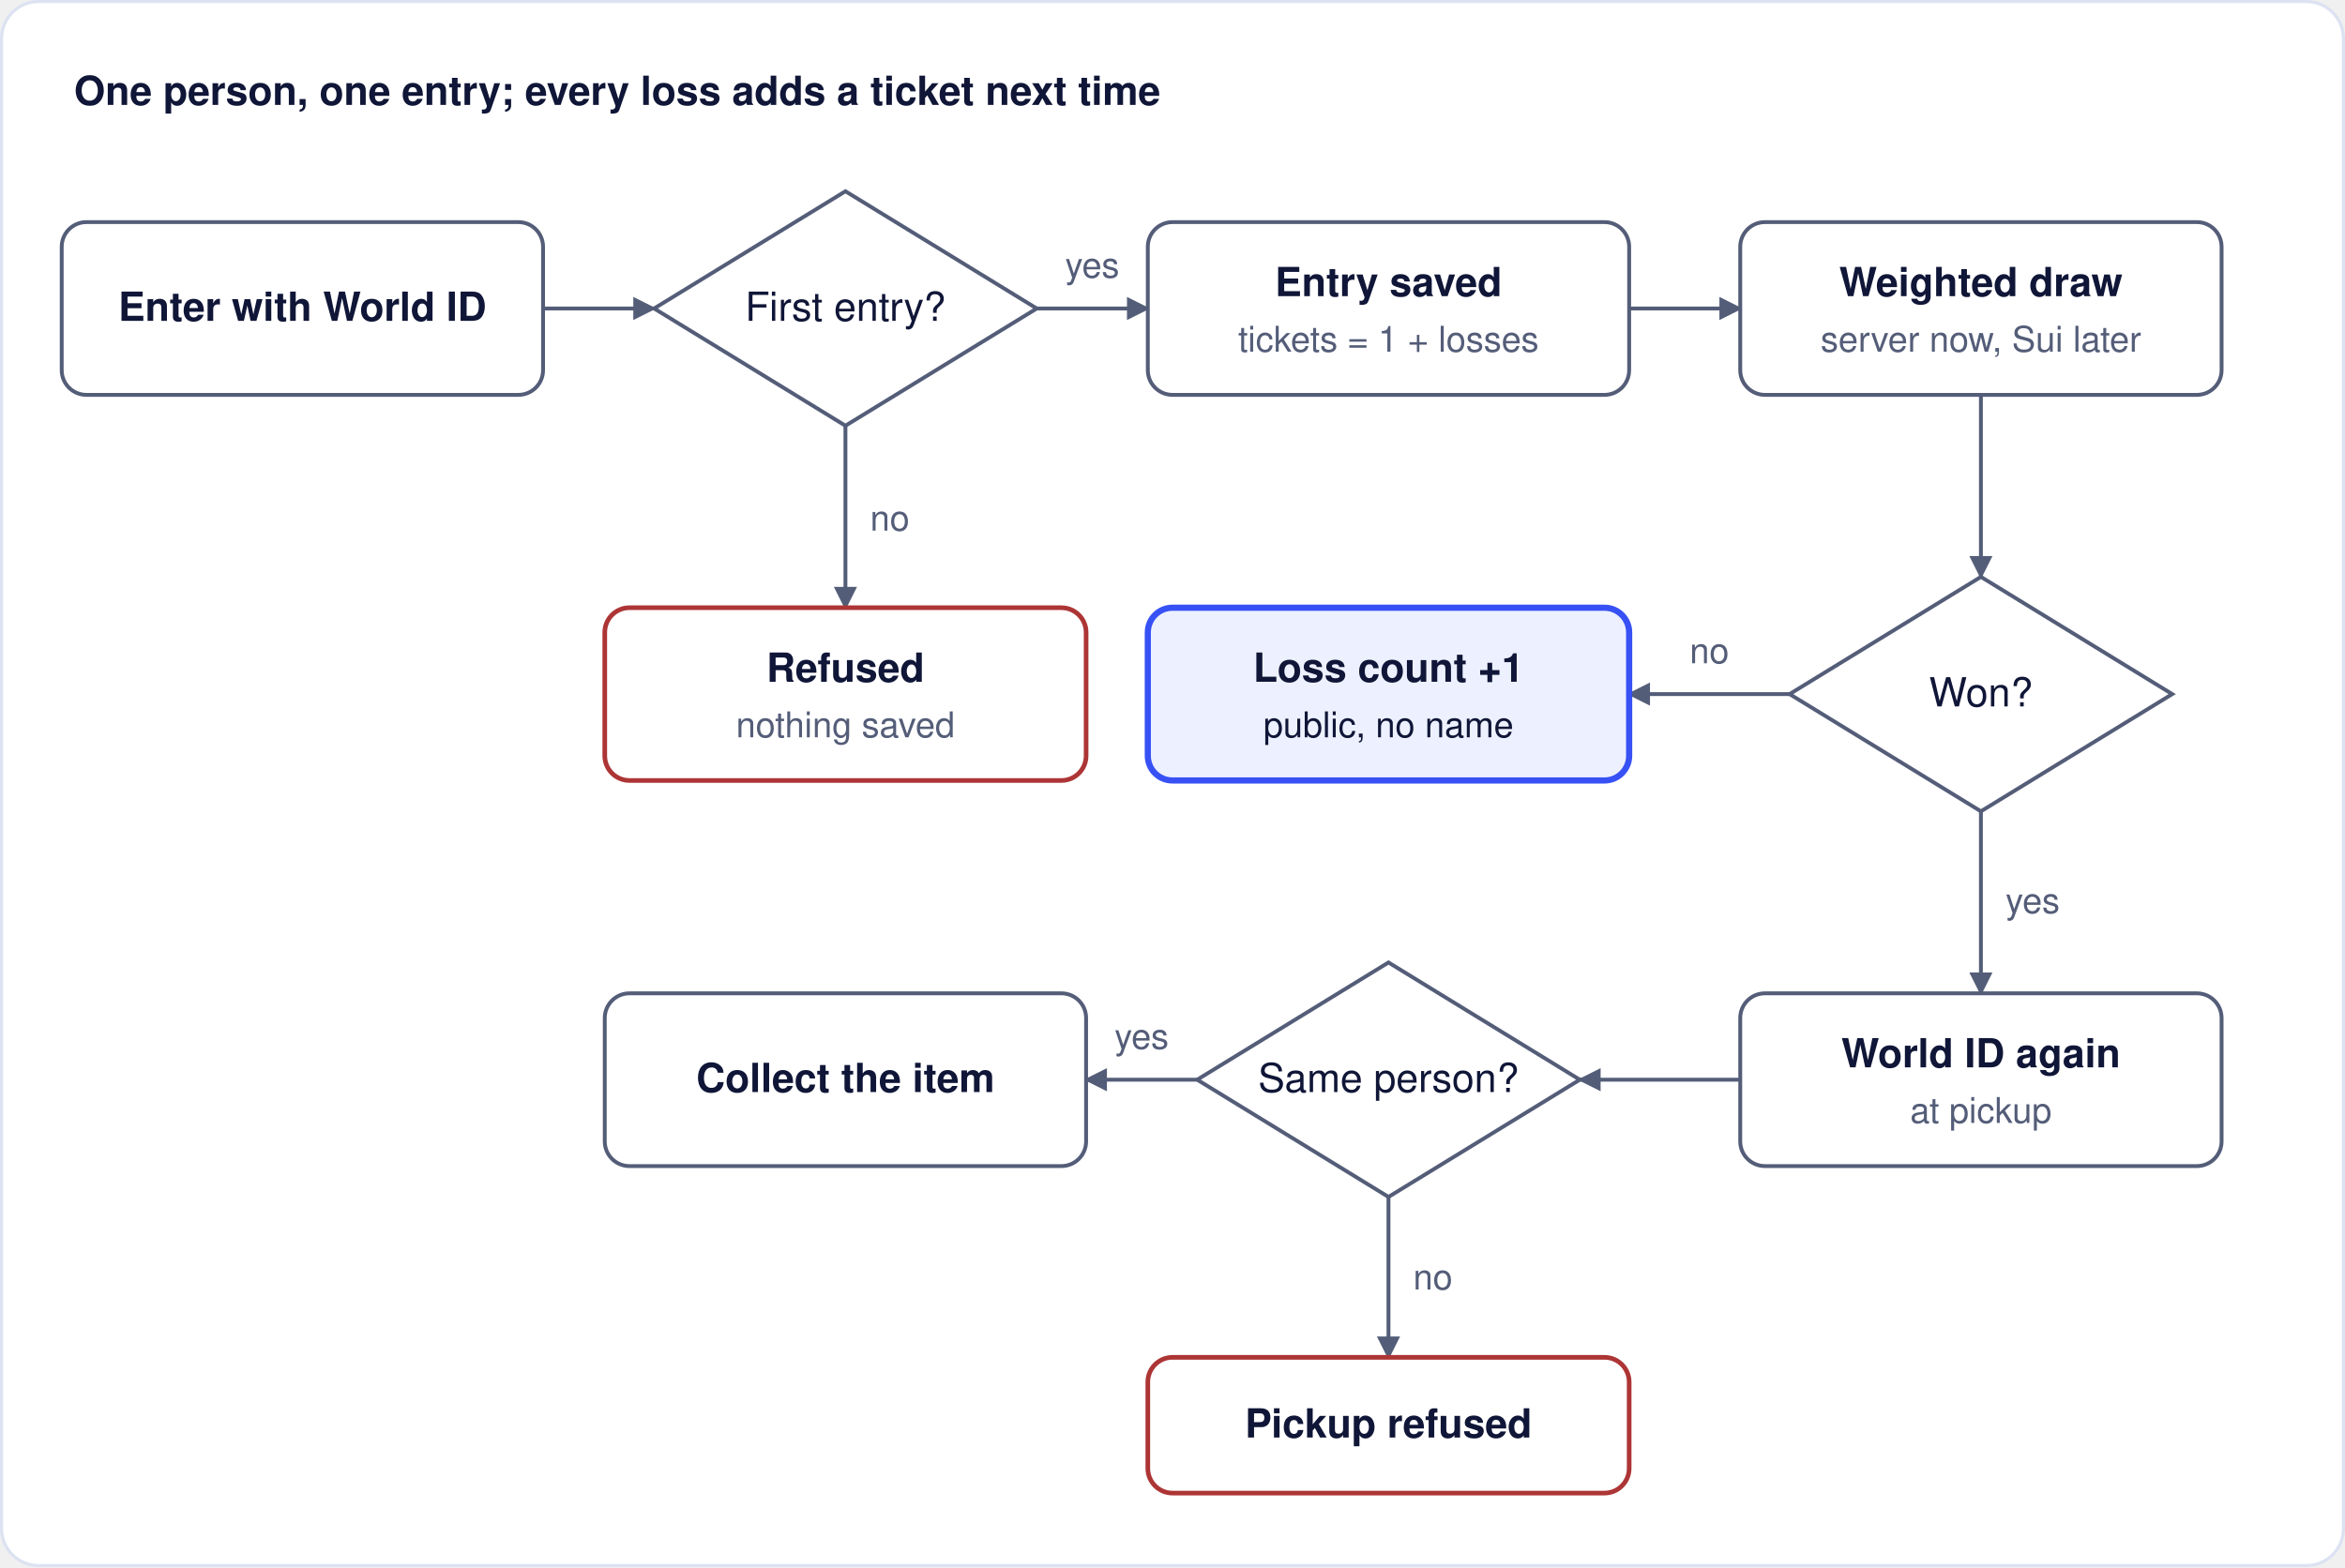
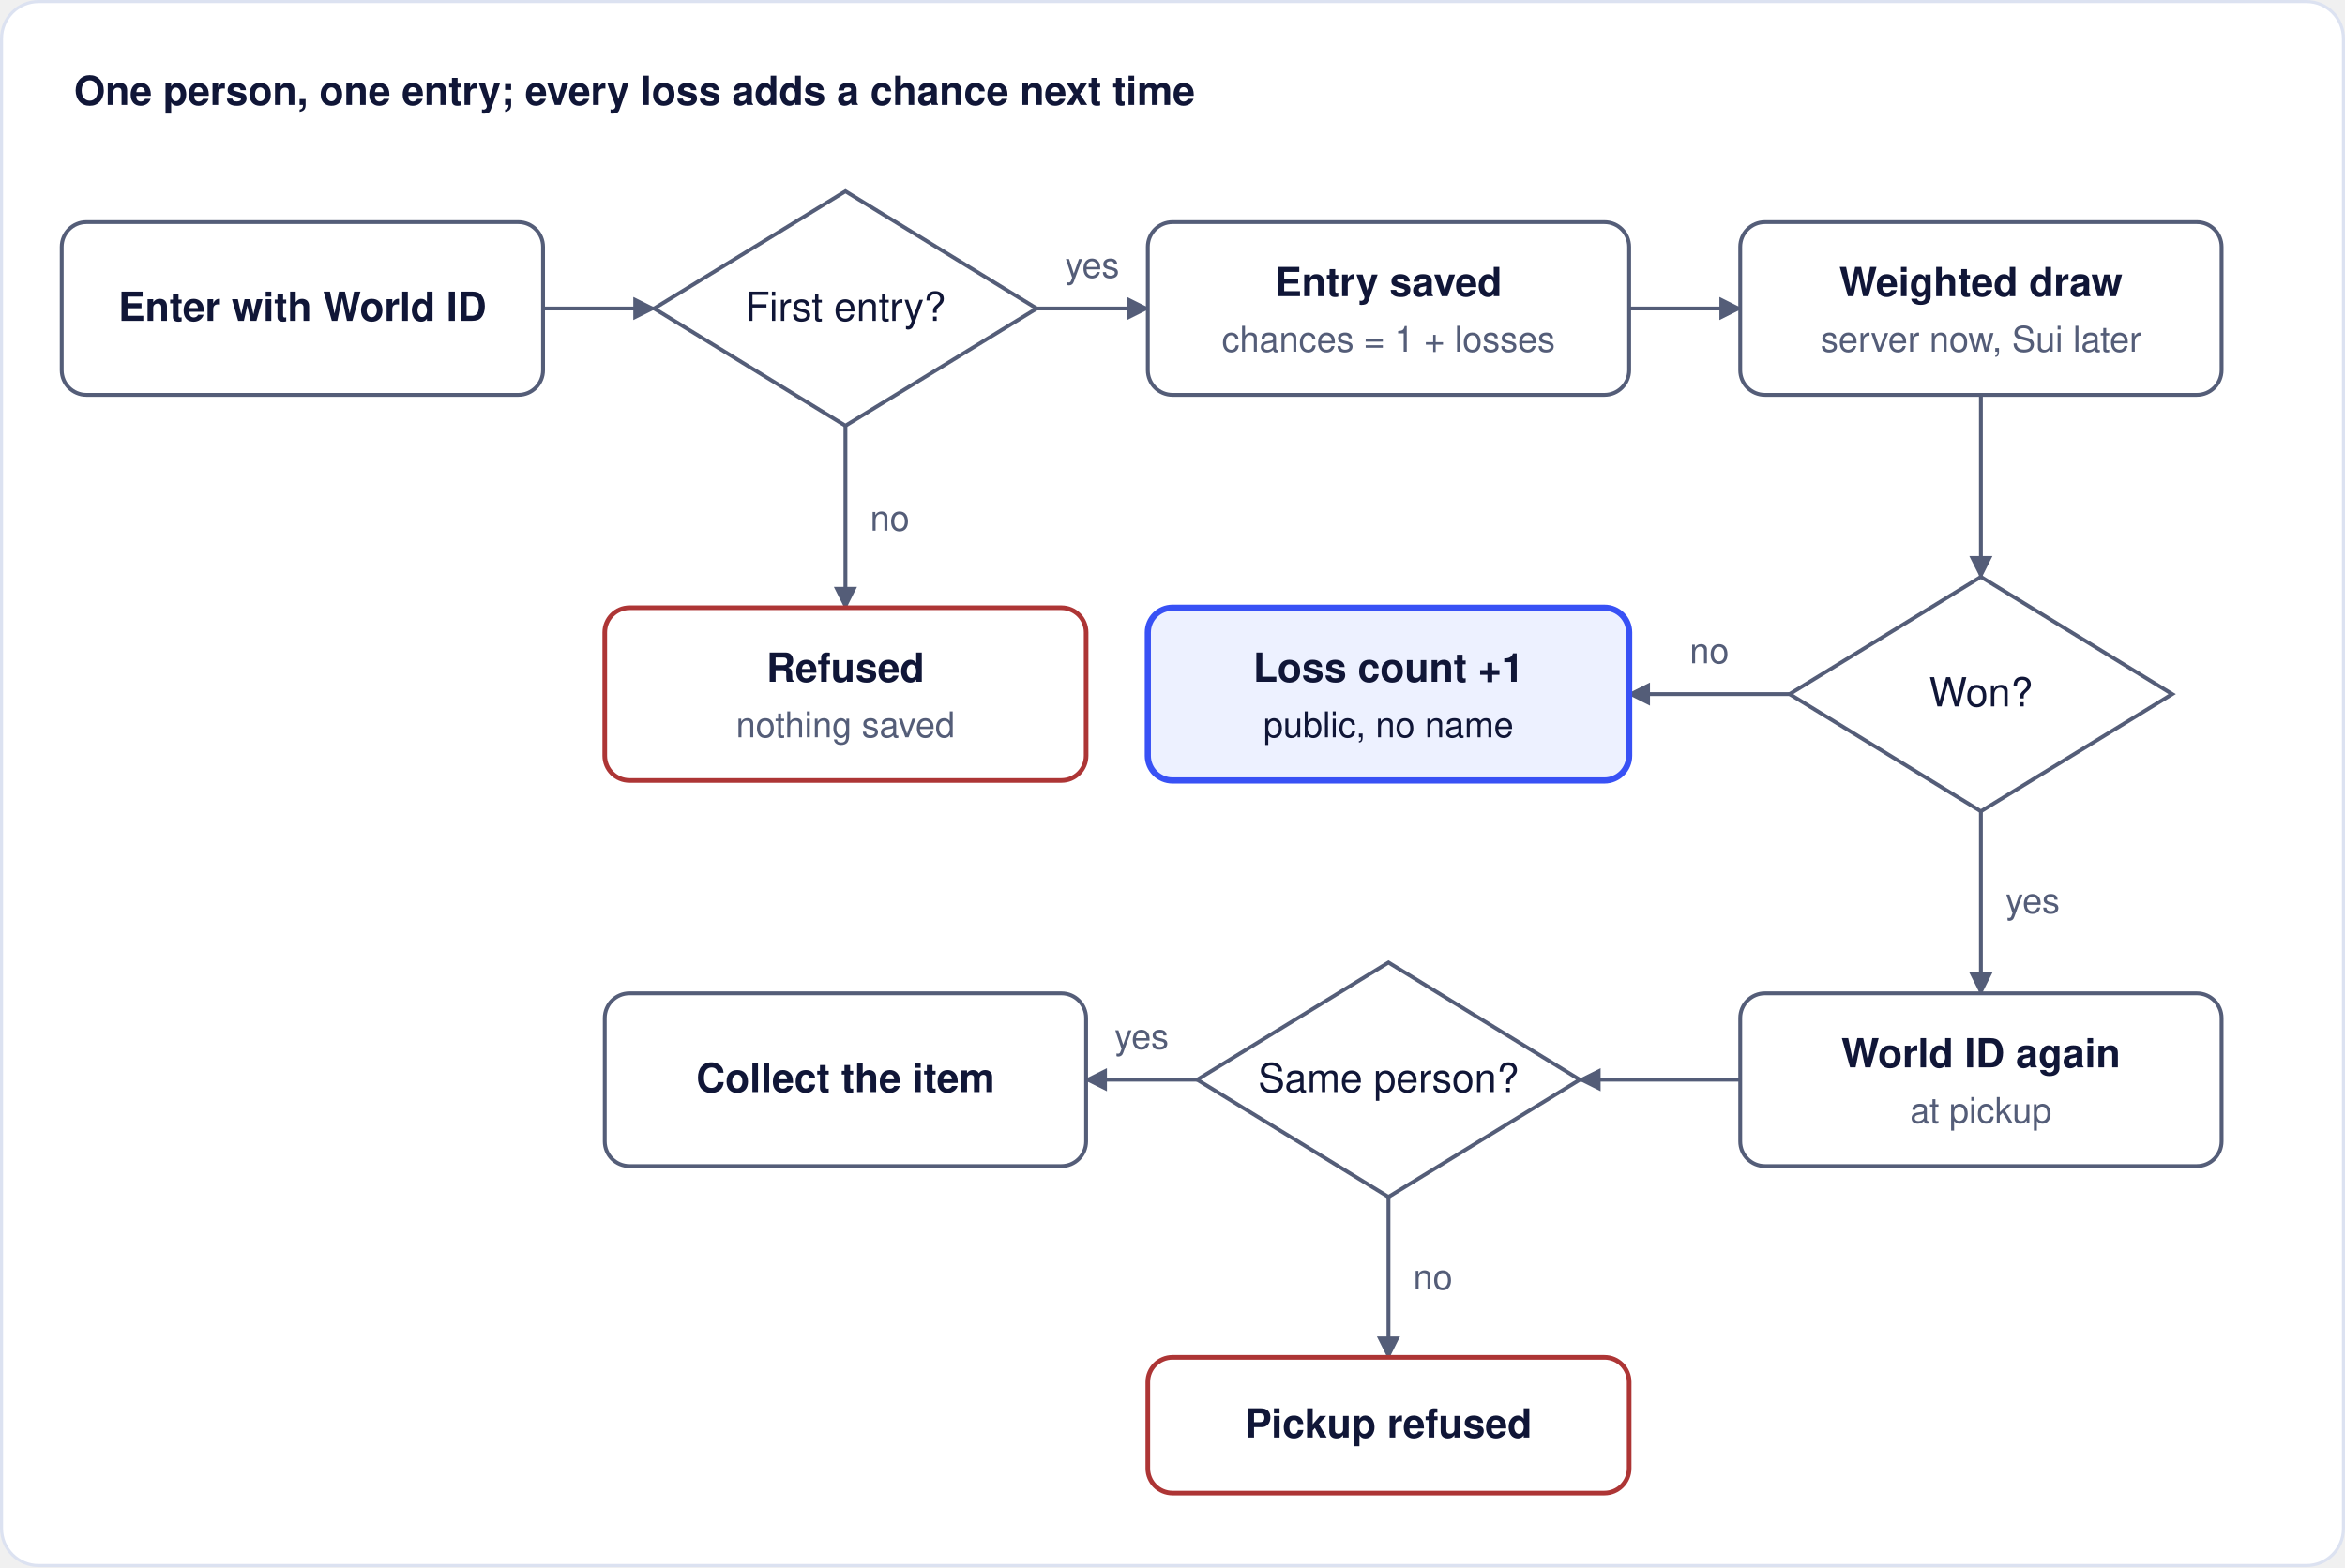
<svg xmlns="http://www.w3.org/2000/svg" viewBox="0 0 760 508" width="760" height="508" role="img" font-size="13" font-family="Manrope, -apple-system, BlinkMacSystemFont, 'Segoe UI', Helvetica, Arial, sans-serif">
  <rect x="0.5" y="0.5" width="759" height="507" rx="12" fill="#FFFFFF" stroke="#DCE2F1" />
  <defs>
    <marker id="flow-arrow" viewBox="0 0 10 10" refX="9" refY="5" markerWidth="6" markerHeight="6" orient="auto-start-reverse">
      <path d="M0 0L10 5L0 10z" fill="#545D78" />
    </marker>
  </defs>
-   <text x="24" y="34" text-anchor="start" font-weight="600" fill="#101637">One person, one entry; every loss adds a ticket next time</text>
+   <text x="24" y="34" text-anchor="start" font-weight="600" fill="#101637">One person, one entry; every loss adds a chance next time</text>
  <g fill="none" stroke="#545D78" stroke-width="1.25">
    <path d="M176 100H212" marker-end="url(#flow-arrow)" />
    <path d="M336 100H372" marker-end="url(#flow-arrow)" />
    <path d="M528 100H564" marker-end="url(#flow-arrow)" />
    <path d="M274 138V197" marker-end="url(#flow-arrow)" />
    <path d="M642 128V187" marker-end="url(#flow-arrow)" />
    <path d="M580 225H528" marker-end="url(#flow-arrow)" />
    <path d="M642 263V322" marker-end="url(#flow-arrow)" />
    <path d="M564 350H512" marker-end="url(#flow-arrow)" />
    <path d="M388 350H352" marker-end="url(#flow-arrow)" />
    <path d="M450 388V440" marker-end="url(#flow-arrow)" />
  </g>
  <rect x="20" y="72" width="156" height="56" rx="8" fill="#FFFFFF" stroke="#545D78" stroke-width="1.25" />
  <text x="98" y="104" text-anchor="middle" font-weight="600" fill="#101637">Enter with World ID</text>
  <polygon points="212,100 274,62 336,100 274,138" fill="#FFFFFF" stroke="#545D78" stroke-width="1.25" />
  <text x="274" y="104" text-anchor="middle" fill="#101637">First entry?</text>
  <rect x="372" y="72" width="156" height="56" rx="8" fill="#FFFFFF" stroke="#545D78" stroke-width="1.25" />
  <text x="450" y="96" text-anchor="middle" font-weight="600" fill="#101637">Entry saved</text>
-   <text x="450" y="114" text-anchor="middle" font-size="11.5" fill="#545D78">tickets = 1 + losses</text>
+   <text x="450" y="114" text-anchor="middle" font-size="11.5" fill="#545D78">chances = 1 + losses</text>
  <rect x="564" y="72" width="156" height="56" rx="8" fill="#FFFFFF" stroke="#545D78" stroke-width="1.25" />
  <text x="642" y="96" text-anchor="middle" font-weight="600" fill="#101637">Weighted draw</text>
  <text x="642" y="114" text-anchor="middle" font-size="11.5" fill="#545D78">server now, Sui later</text>
  <rect x="196" y="197" width="156" height="56" rx="8" fill="#FFFFFF" stroke="#AD3535" stroke-width="1.5" />
  <text x="274" y="221" text-anchor="middle" font-weight="600" fill="#101637">Refused</text>
  <text x="274" y="239" text-anchor="middle" font-size="11.5" fill="#545D78">nothing saved</text>
  <rect x="372" y="197" width="156" height="56" rx="8" fill="#EDF1FF" stroke="#3851F5" stroke-width="2" />
  <text x="450" y="221" text-anchor="middle" font-weight="600" fill="#101637">Loss count +1</text>
  <text x="450" y="239" text-anchor="middle" font-size="11.5" fill="#101637">public, no name</text>
  <polygon points="580,225 642,187 704,225 642,263" fill="#FFFFFF" stroke="#545D78" stroke-width="1.25" />
  <text x="642" y="229" text-anchor="middle" fill="#101637">Won?</text>
  <rect x="564" y="322" width="156" height="56" rx="8" fill="#FFFFFF" stroke="#545D78" stroke-width="1.25" />
  <text x="642" y="346" text-anchor="middle" font-weight="600" fill="#101637">World ID again</text>
  <text x="642" y="364" text-anchor="middle" font-size="11.5" fill="#545D78">at pickup</text>
  <polygon points="388,350 450,312 512,350 450,388" fill="#FFFFFF" stroke="#545D78" stroke-width="1.25" />
  <text x="450" y="354" text-anchor="middle" fill="#101637">Same person?</text>
  <rect x="196" y="322" width="156" height="56" rx="8" fill="#FFFFFF" stroke="#545D78" stroke-width="1.25" />
  <text x="274" y="354" text-anchor="middle" font-weight="600" fill="#101637">Collect the item</text>
  <rect x="372" y="440" width="156" height="44" rx="8" fill="#FFFFFF" stroke="#AD3535" stroke-width="1.5" />
  <text x="450" y="466" text-anchor="middle" font-weight="600" fill="#101637">Pickup refused</text>
  <text x="354" y="90" text-anchor="middle" font-size="11.5" fill="#545D78">yes</text>
  <text x="282" y="172" text-anchor="start" font-size="11.5" fill="#545D78">no</text>
  <text x="554" y="215" text-anchor="middle" font-size="11.5" fill="#545D78">no</text>
  <text x="650" y="296" text-anchor="start" font-size="11.5" fill="#545D78">yes</text>
  <text x="370" y="340" text-anchor="middle" font-size="11.5" fill="#545D78">yes</text>
  <text x="458" y="418" text-anchor="start" font-size="11.5" fill="#545D78">no</text>
</svg>
